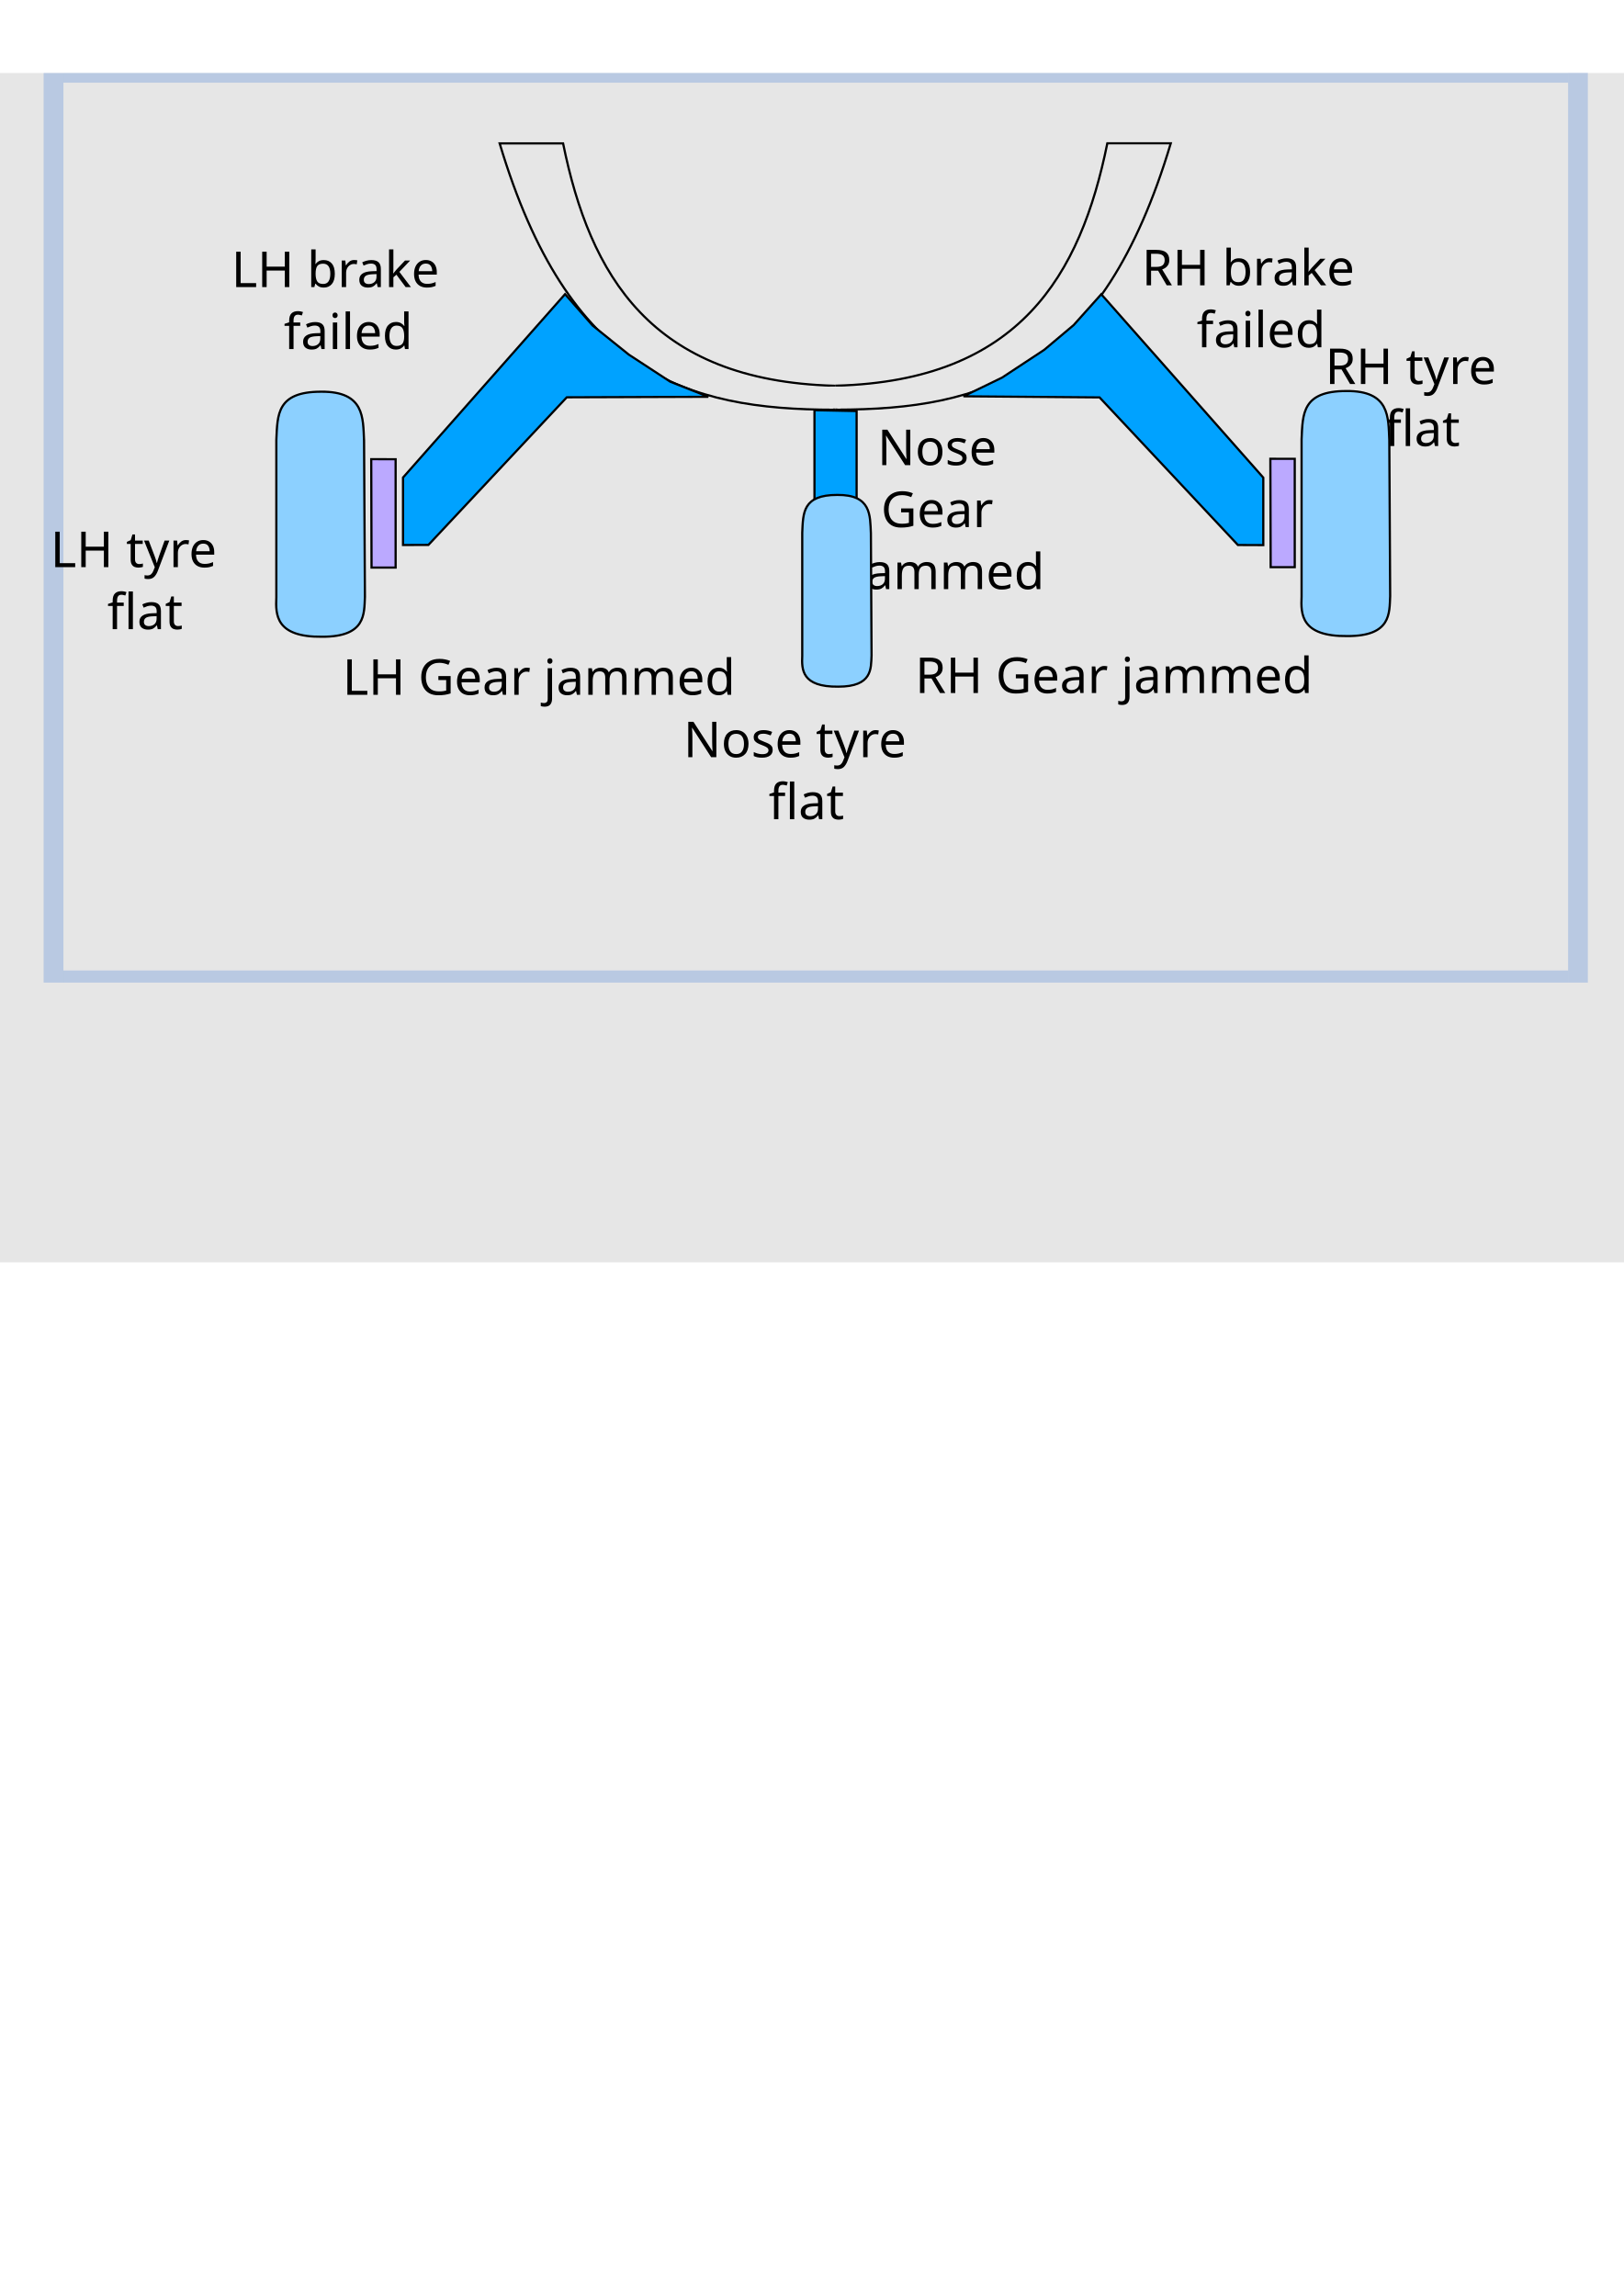
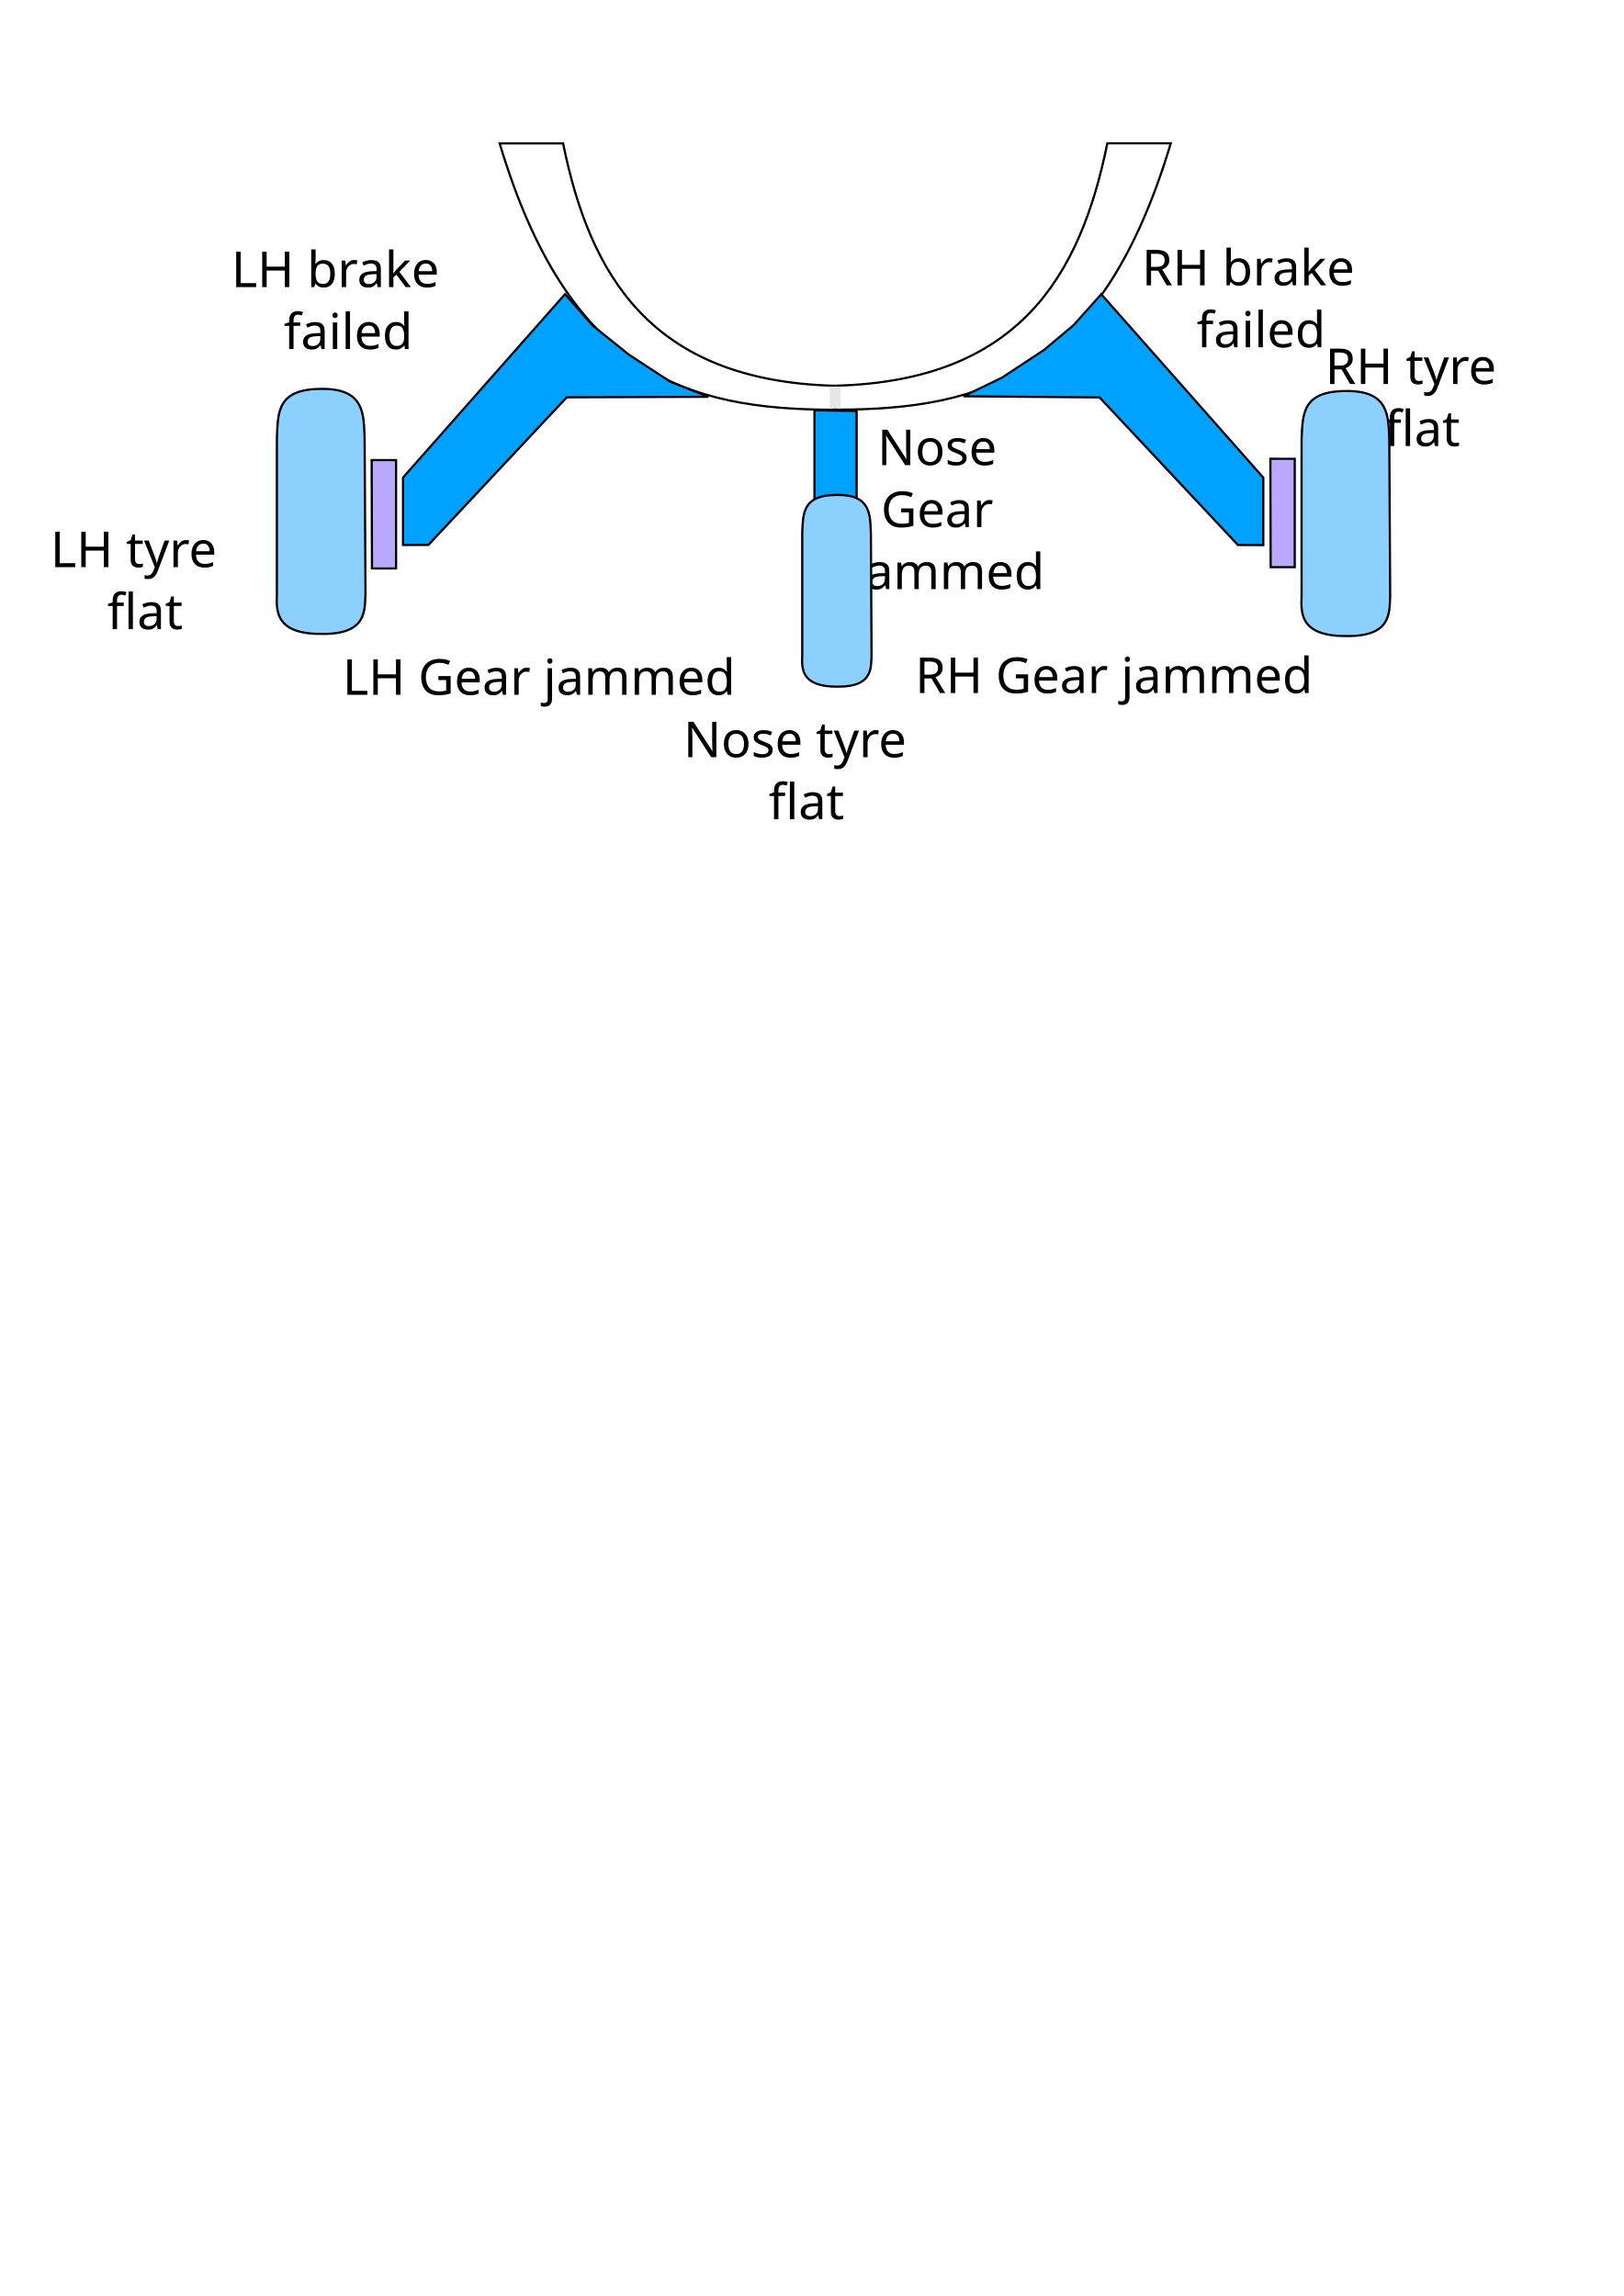
<svg xmlns="http://www.w3.org/2000/svg" version="1.1" width="744.094" height="1052.362" id="svg3651">
  <defs id="defs3653">
    <clipPath clipPathUnits="userSpaceOnUse" id="clipPath3029">
      <path style="fill:none;stroke:#000000;stroke-width:0.991px;stroke-linecap:butt;stroke-linejoin:miter;stroke-opacity:1" d="m 352.121,45.321 363.395,-0.76 7.094,183.905 -399.656,0.76 z" id="path3031" />
    </clipPath>
    <clipPath clipPathUnits="userSpaceOnUse" id="clipPath3035">
      <path style="fill:none;stroke:#000000;stroke-width:0.991px;stroke-linecap:butt;stroke-linejoin:miter;stroke-opacity:1" d="M 227.097,72.01 394.049,71.922 362.452,87.425 264.154,87.075 z" id="path3037" />
    </clipPath>
  </defs>
  <g id="layer1" transform="matrix(1.019268,0,0,1,-0.3853597,0)">
-     <rect style="fill:#e6e6e6;fill-opacity:1" id="rect2988-7" width="1109.029" height="545.127" x="-230.396" y="33.45" />
-     <rect width="8.889" height="416.924" x="20" y="33.452" id="rect3659" style="fill:#0055d4;fill-opacity:0.196" />
-     <rect width="8.869" height="416.981" x="705.417" y="33.395" id="rect5872" style="fill:#0055d4;fill-opacity:0.196" />
-     <rect style="fill:#0055d4;fill-opacity:0.196" id="rect2987" width="676.532" height="5.574" x="28.883" y="444.801" />
-     <rect style="fill:#e6e6e6;fill-opacity:1" id="rect2988" width="522.797" height="31.214" x="115.218" y="34.558" />
-     <rect style="fill:#0055d4;fill-opacity:0.196" id="rect2985" width="676.532" height="4.459" x="28.883" y="33.444" />
-     <path style="fill:#bba9ff;fill-opacity:1;stroke:#000000;stroke-width:0.991px;stroke-linecap:butt;stroke-linejoin:miter;stroke-opacity:1" d="m 178.254,210.484 0,49.661 -10.827,0 -0.137,-49.683 z" id="LHbrake" />
-     <path style="fill:#8cd0ff;fill-opacity:1;stroke:#000000;stroke-width:0.991px;stroke-linecap:butt;stroke-linejoin:miter;stroke-opacity:1" d="m 124.62,201.676 c 0.512,-11.702 0.213,-22.145 20.108,-22.139 19.682,-0.194 18.831,12.053 19.334,22.466 l 0.387,71.522 c -0.358,7.839 0.501,18.35 -19.141,18.327 -21.122,0.259 -21.03,-10.154 -20.688,-18.116 z" id="LHtyre" />
    <path style="fill:#bba9ff;fill-opacity:1;stroke:#000000;stroke-width:0.991px;stroke-linecap:butt;stroke-linejoin:miter;stroke-opacity:1" d="m 582.505,210.297 0,49.661 -10.827,0 -0.137,-49.683 z" id="RHbrake" />
    <text xml:space="preserve" style="font-size:22.515px;font-style:normal;font-weight:normal;line-height:125%;letter-spacing:0px;word-spacing:0px;fill:#000000;fill-opacity:1;stroke:none;font-family:Sans" x="155.876" y="315.419" id="text_LHgear" transform="scale(0.990503,1.009588)">
      <tspan id="tspan3880" x="155.876" y="315.419">LH Gear jammed</tspan>
    </text>
    <text xml:space="preserve" style="font-size:22.515px;font-style:normal;font-weight:normal;line-height:125%;letter-spacing:0px;word-spacing:0px;fill:#000000;fill-opacity:1;stroke:none;font-family:Sans" x="415.795" y="314.637" id="text_RHgear" transform="scale(0.9905031,1.009588)">
      <tspan id="tspan3880-2" x="415.795" y="314.637">RH Gear jammed</tspan>
    </text>
    <text xml:space="preserve" style="font-size:22.515px;font-style:normal;font-weight:normal;text-align:center;line-height:125%;letter-spacing:0px;word-spacing:0px;text-anchor:middle;fill:#000000;fill-opacity:1;stroke:none;font-family:Sans" x="445.598" y="211.156" id="text_Ngear" transform="scale(0.9905031,1.009588)">
      <tspan id="tspan3880-2-9" x="449.182" y="211.156">Nose </tspan>
      <tspan x="449.182" y="239.3" id="tspan3864">Gear </tspan>
      <tspan x="445.598" y="267.444" id="tspan3866">jammed</tspan>
    </text>
    <text xml:space="preserve" style="font-size:22.515px;font-style:normal;font-weight:normal;text-align:center;line-height:125%;letter-spacing:0px;word-spacing:0px;text-anchor:middle;fill:#000000;fill-opacity:1;stroke:none;font-family:Sans" x="587.453" y="129.525" id="text_RHbrake" transform="scale(0.9905031,1.009588)">
      <tspan id="tspan3880-2-4" x="587.453" y="129.525">RH brake</tspan>
      <tspan x="587.453" y="157.669" id="tspan3023">failed</tspan>
    </text>
    <text xml:space="preserve" style="font-size:22.515px;font-style:normal;font-weight:normal;text-align:center;line-height:125%;letter-spacing:0px;word-spacing:0px;text-anchor:middle;fill:#000000;fill-opacity:1;stroke:none;font-family:Sans" x="173.091" y="130.335" id="text_LHbrake" transform="scale(0.9905031,1.009588)">
      <tspan id="tspan3880-2-4-6" x="173.091" y="130.335">LH brake</tspan>
      <tspan x="173.091" y="158.479" id="tspan3021">failed</tspan>
    </text>
    <text xml:space="preserve" style="font-size:22.515px;font-style:normal;font-weight:normal;text-align:center;line-height:125%;letter-spacing:0px;word-spacing:0px;text-anchor:middle;fill:#000000;fill-opacity:1;stroke:none;font-family:Sans" x="80.86" y="257.479" id="text_LHtyre" transform="scale(0.9905031,1.009588)">
      <tspan id="tspan3880-2-4-6-7" x="84.444" y="257.479">LH tyre </tspan>
      <tspan x="80.86" y="285.624" id="tspan3987">flat</tspan>
    </text>
    <text xml:space="preserve" style="font-size:22.515px;font-style:normal;font-weight:normal;text-align:center;line-height:125%;letter-spacing:0px;word-spacing:0px;text-anchor:middle;fill:#000000;fill-opacity:1;stroke:none;font-family:Sans" x="660.606" y="174.352" id="text_RHtyre" transform="scale(0.9905031,1.009588)">
      <tspan id="tspan3880-2-4-6-7-1" x="664.19" y="174.352">RH tyre </tspan>
      <tspan x="660.606" y="202.496" id="tspan3987-6">flat</tspan>
    </text>
    <path style="fill:#8cd0ff;fill-opacity:1;stroke:#000000;stroke-width:0.991px;stroke-linecap:butt;stroke-linejoin:miter;stroke-opacity:1" d="m 585.578,201.366 c 0.512,-11.702 0.213,-22.145 20.108,-22.139 19.682,-0.194 18.831,12.053 19.334,22.466 l 0.387,71.522 c -0.358,7.839 0.501,18.35 -19.141,18.327 -21.122,0.259 -21.03,-10.154 -20.688,-18.116 z" id="RHtyre" />
    <text xml:space="preserve" style="font-size:22.515px;font-style:normal;font-weight:normal;text-align:center;line-height:125%;letter-spacing:0px;word-spacing:0px;text-anchor:middle;fill:#000000;fill-opacity:1;stroke:none;font-family:Sans" x="381.064" y="343.765" id="text_Ntyre" transform="scale(0.9905031,1.009588)">
      <tspan id="tspan3880-2-4-6-7-1-0" x="384.648" y="343.765">Nose tyre </tspan>
      <tspan x="381.064" y="371.91" id="tspan3987-6-8">flat</tspan>
    </text>
    <path style="fill:#00a2ff;fill-opacity:1;stroke:#000000;stroke-width:0.991px;stroke-linecap:butt;stroke-linejoin:miter;stroke-opacity:1" d="m 366.571,231.373 0,-43.355 18.948,0.394 0,43.355 z" id="Ngear" />
    <path style="fill:#8cd0ff;fill-opacity:1;stroke:#000000;stroke-width:0.991px;stroke-linecap:butt;stroke-linejoin:miter;stroke-opacity:1" d="m 361.073,244.168 c 0.401,-9.156 0.166,-17.327 15.733,-17.323 15.4,-0.151 14.734,9.431 15.128,17.578 l 0.303,55.962 c -0.28,6.134 0.392,14.358 -14.977,14.34 -16.527,0.203 -16.455,-7.945 -16.187,-14.175 z" id="Ntyre" />
    <path style="fill:none;fill-opacity:1;stroke:#000000;stroke-width:0.991px;stroke-linecap:butt;stroke-linejoin:miter;stroke-opacity:1" d="m 225.025,65.723 28.521,0 C 265.601,126.113 292.962,174.502 375.411,176.807 l 0,10.986 c -66.855,0.005 -119.485,-16.882 -150.386,-122.07 z" id="path3799" />
    <path style="fill:#00a2ff;fill-opacity:1;stroke:#000000;stroke-width:0.991px;stroke-linecap:butt;stroke-linejoin:miter;stroke-opacity:1" d="m 254.432,134.809 -72.853,84.067 0,30.93 11.413,-0.048 62.213,-67.652 63.643,-0.231 -17.061,-6.889 -18.702,-12.463 -16.241,-13.299 z" id="LHgear" />
    <path style="fill:none;fill-opacity:1;stroke:#000000;stroke-width:0.991px;stroke-linecap:butt;stroke-linejoin:miter;stroke-opacity:1" d="m 526.762,65.691 -28.521,0 C 486.187,126.08 458.826,174.47 376.376,176.774 l 0,10.986 c 66.855,0.005 119.485,-16.882 150.386,-122.07 z" id="path3799-1" />
    <path style="fill:#00a2ff;fill-opacity:1;stroke:#000000;stroke-width:0.991px;stroke-linecap:butt;stroke-linejoin:miter;stroke-opacity:1" d="m 495.514,134.855 72.853,84.067 0,30.93 -11.413,-0.048 -62.213,-67.652 -61.182,-0.51 17.335,-8.561 18.975,-12.742 13.233,-11.348 z" id="RHgear" />
    <rect style="fill:#e6e6e6;fill-opacity:1;stroke:none" id="rect3795" width="4.93" height="10.051" x="373.435" y="177.179" />
+     <path style="fill:#bba9ff;fill-opacity:1;stroke:#000000;stroke-width:0.991px;stroke-linecap:butt;stroke-linejoin:miter;stroke-opacity:1" d="m 178.45,210.893 0,49.661 -10.827,0 -0.137,-49.683 z" id="LHbrake" />
+     <path style="fill:#8cd0ff;fill-opacity:1;stroke:#000000;stroke-width:0.991px;stroke-linecap:butt;stroke-linejoin:miter;stroke-opacity:1" d="m 124.872,200.385 c 0.512,-11.702 0.213,-22.145 20.108,-22.139 19.682,-0.194 18.831,12.053 19.334,22.466 l 0.387,71.522 c -0.358,7.839 0.501,18.35 -19.141,18.327 -21.122,0.259 -21.03,-10.154 -20.688,-18.116 z" id="LHtyre" />
  </g>
  <g id="layer2" />
  <g id="layer3" />
</svg>
